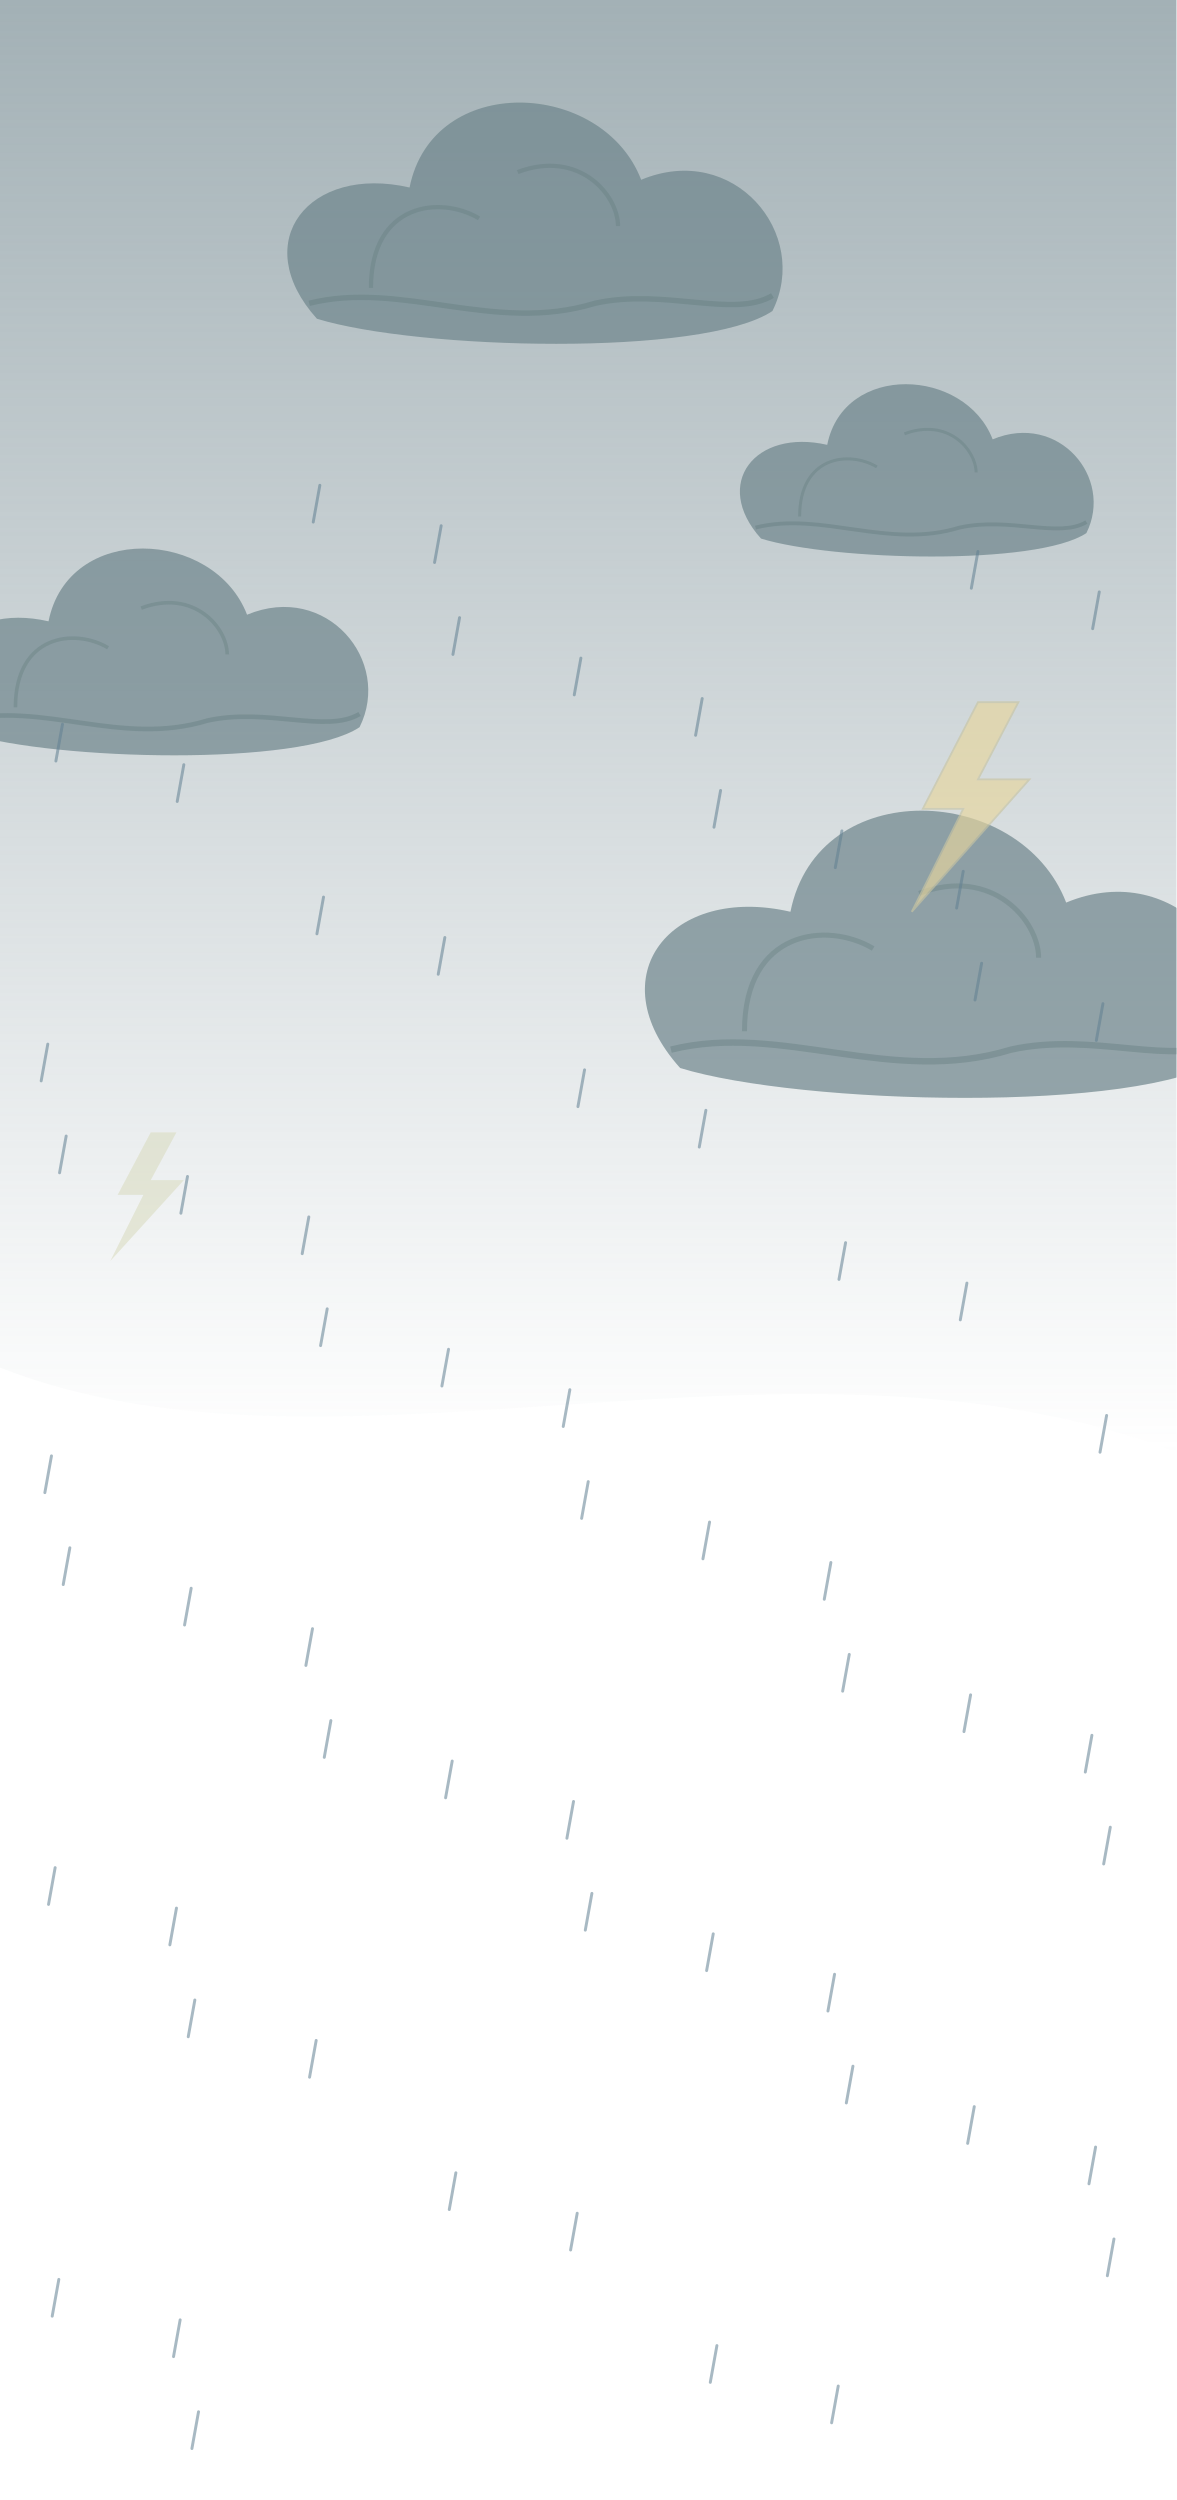
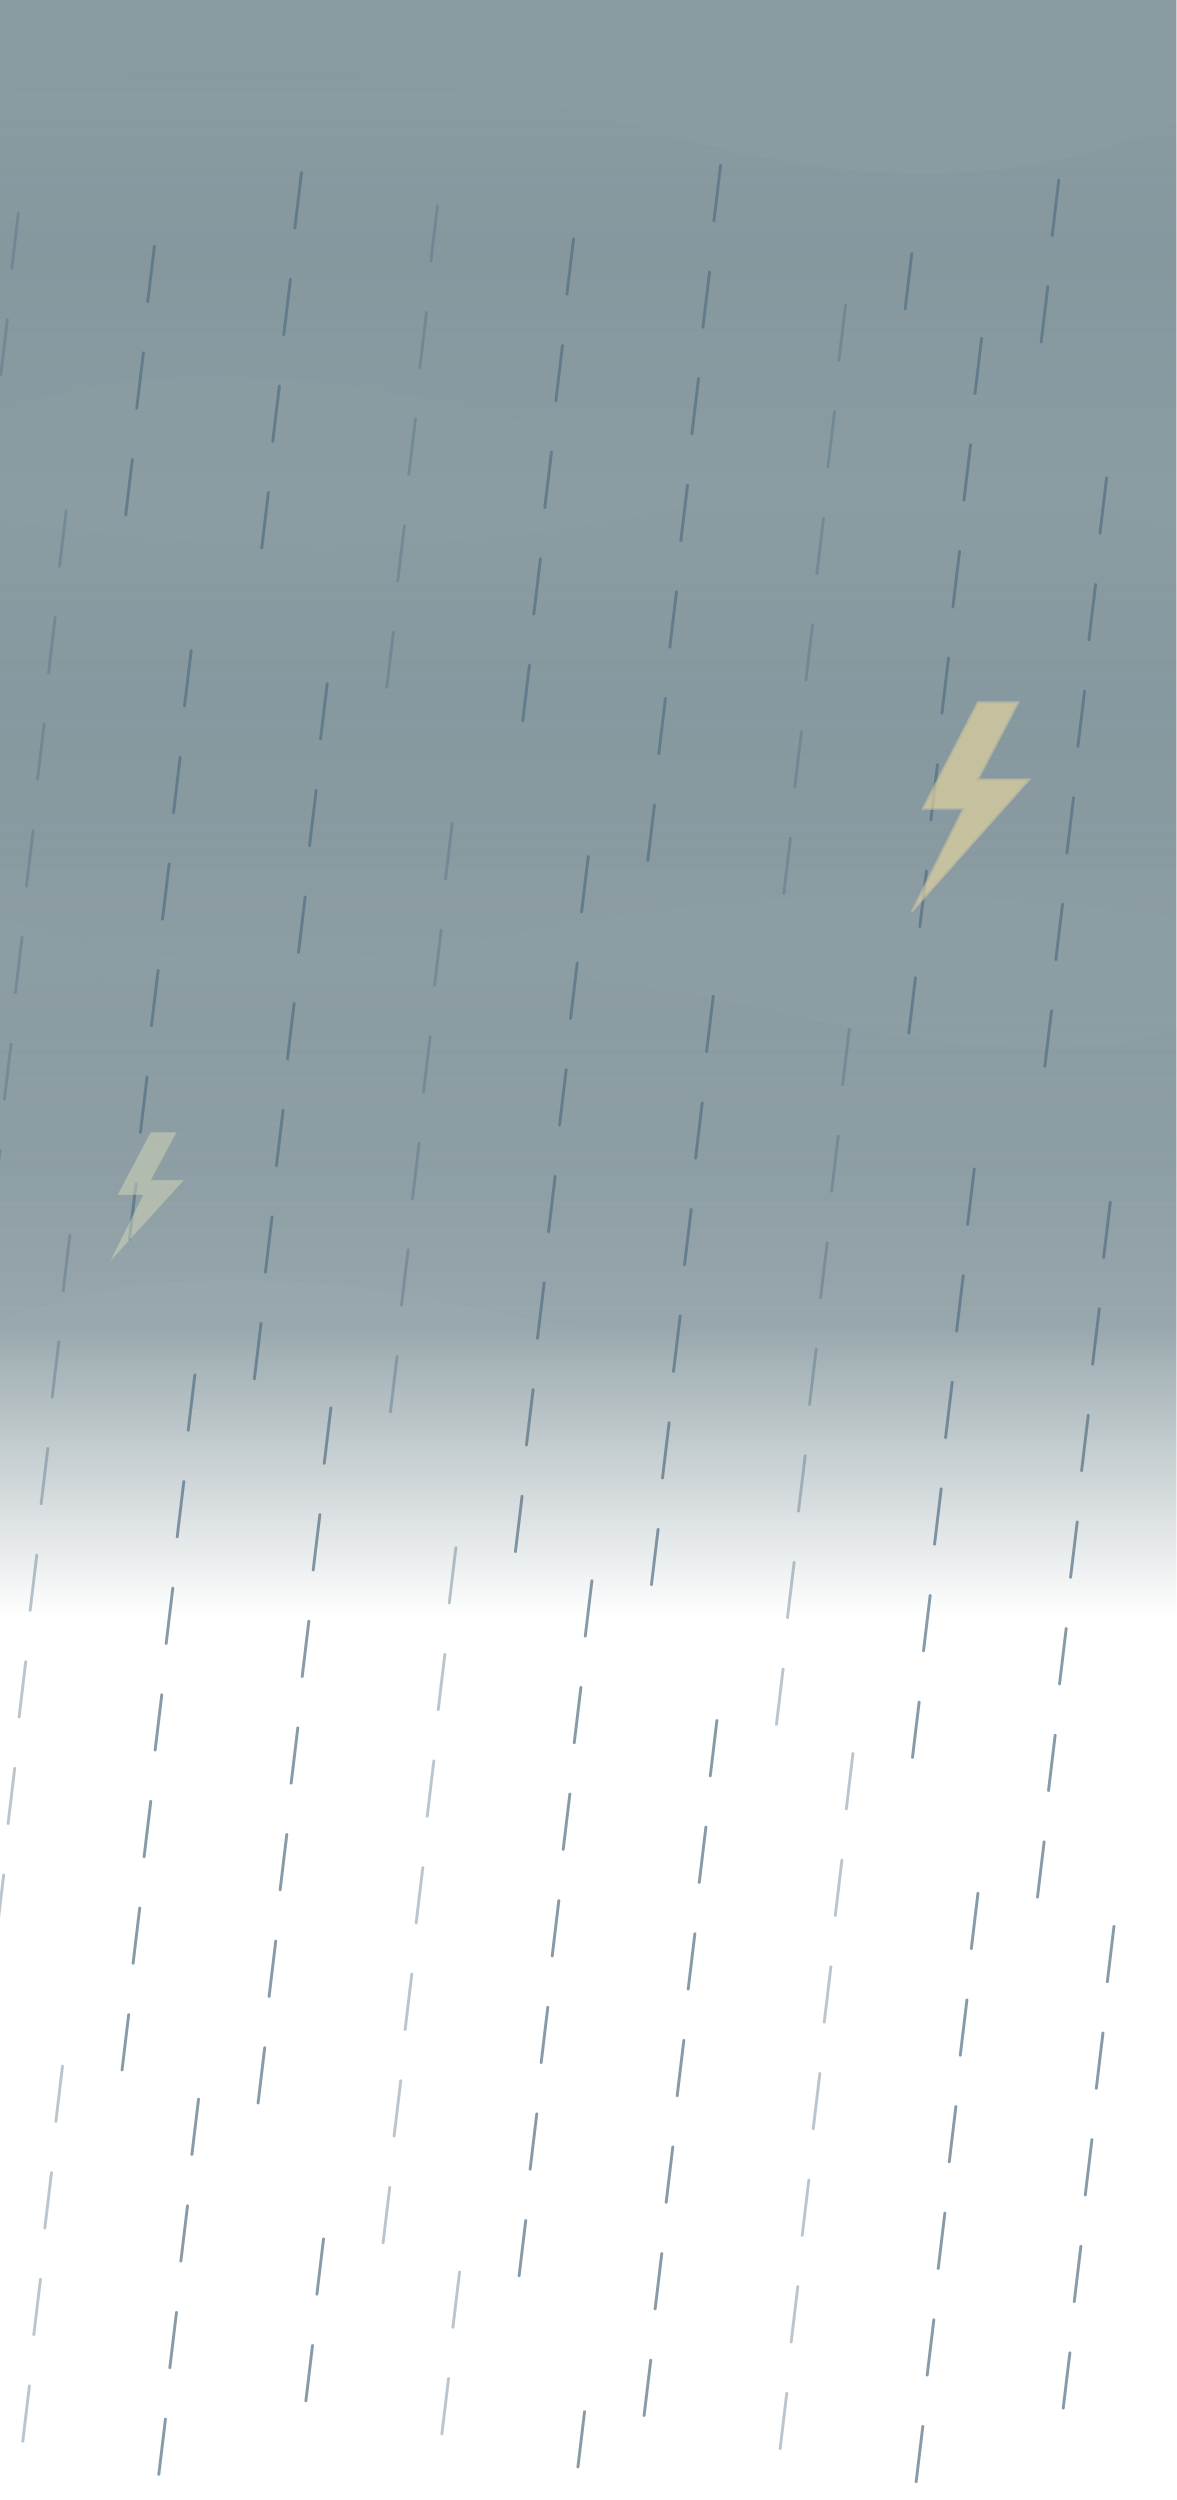
<svg xmlns="http://www.w3.org/2000/svg" viewBox="0 0 320 680" preserveAspectRatio="xMidYMid slice" data-weather-code="97" data-period="day">
  <defs>
    <linearGradient id="cover" x2="0" y2="1">
      <stop stop-color="#7b8f96" stop-opacity=".7" />
      <stop offset="1" stop-color="#7b8f96" stop-opacity="0" />
    </linearGradient>
  </defs>
-   <path data-layer="cloud-cover" d="M0 0H320V395C215 355 92 408 0 372Z" fill="url(#cover)" />
-   <g data-layer="clouds">
-     <g transform="translate(204 106) scale(1.5)">
-       <path d="M2 27C-7 17 1 7 14 10C17-5 39-4 44 9C56 4 66 16 61 26C52 32 15 31 2 27Z" fill="#6e858b" opacity=".7" />
-       <path d="M1 25C13 22 25 29 38 25C47 23 56 27 61 24" fill="none" stroke="#617b7c" stroke-width=".7" opacity=".4" />
-       <path d="M9 23C9 12 18 11 23 14M28 8C36 5 41 11 41 15" fill="none" stroke="#617b7c" stroke-width=".55" opacity=".35" />
-     </g>
-     <g transform="translate(-12 151) scale(1.8)">
-       <path d="M2 27C-7 17 1 7 14 10C17-5 39-4 44 9C56 4 66 16 61 26C52 32 15 31 2 27Z" fill="#6e858b" opacity=".7" />
-       <path d="M1 25C13 22 25 29 38 25C47 23 56 27 61 24" fill="none" stroke="#617b7c" stroke-width=".7" opacity=".4" />
-       <path d="M9 23C9 12 18 11 23 14M28 8C36 5 41 11 41 15" fill="none" stroke="#617b7c" stroke-width=".55" opacity=".35" />
-     </g>
-     <g transform="translate(82 30) scale(2.1)">
-       <path d="M2 27C-7 17 1 7 14 10C17-5 39-4 44 9C56 4 66 16 61 26C52 32 15 31 2 27Z" fill="#6e858b" opacity=".7" />
-       <path d="M1 25C13 22 25 29 38 25C47 23 56 27 61 24" fill="none" stroke="#617b7c" stroke-width=".7" opacity=".4" />
-       <path d="M9 23C9 12 18 11 23 14M28 8C36 5 41 11 41 15" fill="none" stroke="#617b7c" stroke-width=".55" opacity=".35" />
-     </g>
-     <g transform="translate(180 223) scale(2.5)">
-       <path d="M2 27C-7 17 1 7 14 10C17-5 39-4 44 9C56 4 66 16 61 26C52 32 15 31 2 27Z" fill="#6e858b" opacity=".7" />
-       <path d="M1 25C13 22 25 29 38 25C47 23 56 27 61 24" fill="none" stroke="#617b7c" stroke-width=".7" opacity=".4" />
-       <path d="M9 23C9 12 18 11 23 14M28 8C36 5 41 11 41 15" fill="none" stroke="#617b7c" stroke-width=".55" opacity=".35" />
-     </g>
+   <defs>
+     <linearGradient id="blanket" gradientUnits="userSpaceOnUse" x1="0" y1="0" x2="0" y2="440">
+       <stop stop-color="#87999f" stop-opacity=".98" />
+       <stop offset=".62" stop-color="#87999f" stop-opacity=".96" />
+       <stop offset=".82" stop-color="#87999f" stop-opacity=".85" />
+       <stop offset="1" stop-color="#87999f" stop-opacity="0" />
+     </linearGradient>
+     <linearGradient id="stratus" x1="0" y1="0" x2="0" y2="1">
+       <stop stop-color="#657b87" stop-opacity="0" />
+       <stop offset=".5" stop-color="#657b87" stop-opacity=".12" />
+       <stop offset="1" stop-color="#657b87" stop-opacity="0" />
+     </linearGradient>
+   </defs>
+   <g data-layer="cloud-cover">
+     <path d="M0 0H320V440H0Z" fill="url(#blanket)" />
  </g>
-   <g data-layer="rain" data-intensity="3">
-     <path d="m19 421 -1.8 10" stroke="#607f91" stroke-width="0.8" stroke-linecap="round" opacity=".55" />
-     <path d="m90 468 -1.8 10" stroke="#607f91" stroke-width="0.8" stroke-linecap="round" opacity=".55" />
-     <path d="m161 515 -1.8 10" stroke="#607f91" stroke-width="0.8" stroke-linecap="round" opacity=".55" />
-     <path d="m232 562 -1.8 10" stroke="#607f91" stroke-width="0.8" stroke-linecap="round" opacity=".55" />
-     <path d="m303 609 -1.8 10" stroke="#607f91" stroke-width="0.8" stroke-linecap="round" opacity=".55" />
-     <path d="m54 656 -1.8 10" stroke="#607f91" stroke-width="0.8" stroke-linecap="round" opacity=".55" />
-     <path d="m125 168 -1.8 10" stroke="#607f91" stroke-width="0.8" stroke-linecap="round" opacity=".55" />
-     <path d="m196 215 -1.8 10" stroke="#607f91" stroke-width="0.8" stroke-linecap="round" opacity=".55" />
-     <path d="m267 262 -1.8 10" stroke="#607f91" stroke-width="0.8" stroke-linecap="round" opacity=".55" />
-     <path d="m18 309 -1.8 10" stroke="#607f91" stroke-width="0.8" stroke-linecap="round" opacity=".55" />
-     <path d="m89 356 -1.8 10" stroke="#607f91" stroke-width="0.8" stroke-linecap="round" opacity=".55" />
-     <path d="m160 403 -1.8 10" stroke="#607f91" stroke-width="0.8" stroke-linecap="round" opacity=".55" />
-     <path d="m231 450 -1.8 10" stroke="#607f91" stroke-width="0.8" stroke-linecap="round" opacity=".55" />
-     <path d="m302 497 -1.8 10" stroke="#607f91" stroke-width="0.8" stroke-linecap="round" opacity=".55" />
-     <path d="m53 544 -1.8 10" stroke="#607f91" stroke-width="0.8" stroke-linecap="round" opacity=".55" />
-     <path d="m124 591 -1.8 10" stroke="#607f91" stroke-width="0.8" stroke-linecap="round" opacity=".55" />
-     <path d="m195 638 -1.8 10" stroke="#607f91" stroke-width="0.8" stroke-linecap="round" opacity=".55" />
-     <path d="m266 150 -1.8 10" stroke="#607f91" stroke-width="0.8" stroke-linecap="round" opacity=".55" />
-     <path d="m17 197 -1.8 10" stroke="#607f91" stroke-width="0.8" stroke-linecap="round" opacity=".55" />
-     <path d="m88 244 -1.8 10" stroke="#607f91" stroke-width="0.8" stroke-linecap="round" opacity=".55" />
-     <path d="m159 291 -1.8 10" stroke="#607f91" stroke-width="0.8" stroke-linecap="round" opacity=".55" />
-     <path d="m230 338 -1.8 10" stroke="#607f91" stroke-width="0.8" stroke-linecap="round" opacity=".55" />
-     <path d="m301 385 -1.8 10" stroke="#607f91" stroke-width="0.8" stroke-linecap="round" opacity=".55" />
-     <path d="m52 432 -1.8 10" stroke="#607f91" stroke-width="0.8" stroke-linecap="round" opacity=".55" />
-     <path d="m123 479 -1.8 10" stroke="#607f91" stroke-width="0.8" stroke-linecap="round" opacity=".55" />
-     <path d="m194 526 -1.8 10" stroke="#607f91" stroke-width="0.8" stroke-linecap="round" opacity=".55" />
-     <path d="m265 573 -1.8 10" stroke="#607f91" stroke-width="0.8" stroke-linecap="round" opacity=".55" />
-     <path d="m16 620 -1.8 10" stroke="#607f91" stroke-width="0.8" stroke-linecap="round" opacity=".55" />
-     <path d="m87 132 -1.8 10" stroke="#607f91" stroke-width="0.8" stroke-linecap="round" opacity=".55" />
-     <path d="m158 179 -1.8 10" stroke="#607f91" stroke-width="0.8" stroke-linecap="round" opacity=".55" />
-     <path d="m229 226 -1.8 10" stroke="#607f91" stroke-width="0.8" stroke-linecap="round" opacity=".55" />
-     <path d="m300 273 -1.8 10" stroke="#607f91" stroke-width="0.8" stroke-linecap="round" opacity=".55" />
-     <path d="m51 320 -1.8 10" stroke="#607f91" stroke-width="0.8" stroke-linecap="round" opacity=".55" />
-     <path d="m122 367 -1.8 10" stroke="#607f91" stroke-width="0.8" stroke-linecap="round" opacity=".55" />
-     <path d="m193 414 -1.8 10" stroke="#607f91" stroke-width="0.8" stroke-linecap="round" opacity=".55" />
-     <path d="m264 461 -1.8 10" stroke="#607f91" stroke-width="0.8" stroke-linecap="round" opacity=".55" />
-     <path d="m15 508 -1.8 10" stroke="#607f91" stroke-width="0.8" stroke-linecap="round" opacity=".55" />
-     <path d="m86 555 -1.8 10" stroke="#607f91" stroke-width="0.8" stroke-linecap="round" opacity=".55" />
-     <path d="m157 602 -1.8 10" stroke="#607f91" stroke-width="0.8" stroke-linecap="round" opacity=".55" />
-     <path d="m228 649 -1.8 10" stroke="#607f91" stroke-width="0.8" stroke-linecap="round" opacity=".55" />
-     <path d="m299 161 -1.8 10" stroke="#607f91" stroke-width="0.8" stroke-linecap="round" opacity=".55" />
-     <path d="m50 208 -1.8 10" stroke="#607f91" stroke-width="0.8" stroke-linecap="round" opacity=".55" />
-     <path d="m121 255 -1.8 10" stroke="#607f91" stroke-width="0.8" stroke-linecap="round" opacity=".55" />
-     <path d="m192 302 -1.8 10" stroke="#607f91" stroke-width="0.8" stroke-linecap="round" opacity=".55" />
-     <path d="m263 349 -1.8 10" stroke="#607f91" stroke-width="0.8" stroke-linecap="round" opacity=".55" />
-     <path d="m14 396 -1.8 10" stroke="#607f91" stroke-width="0.8" stroke-linecap="round" opacity=".55" />
-     <path d="m85 443 -1.8 10" stroke="#607f91" stroke-width="0.8" stroke-linecap="round" opacity=".55" />
-     <path d="m156 490 -1.8 10" stroke="#607f91" stroke-width="0.8" stroke-linecap="round" opacity=".55" />
-     <path d="m227 537 -1.8 10" stroke="#607f91" stroke-width="0.8" stroke-linecap="round" opacity=".55" />
-     <path d="m298 584 -1.8 10" stroke="#607f91" stroke-width="0.8" stroke-linecap="round" opacity=".55" />
-     <path d="m49 631 -1.8 10" stroke="#607f91" stroke-width="0.8" stroke-linecap="round" opacity=".55" />
-     <path d="m120 143 -1.8 10" stroke="#607f91" stroke-width="0.8" stroke-linecap="round" opacity=".55" />
-     <path d="m191 190 -1.8 10" stroke="#607f91" stroke-width="0.8" stroke-linecap="round" opacity=".55" />
-     <path d="m262 237 -1.8 10" stroke="#607f91" stroke-width="0.8" stroke-linecap="round" opacity=".55" />
-     <path d="m13 284 -1.8 10" stroke="#607f91" stroke-width="0.8" stroke-linecap="round" opacity=".55" />
-     <path d="m84 331 -1.8 10" stroke="#607f91" stroke-width="0.8" stroke-linecap="round" opacity=".55" />
-     <path d="m155 378 -1.8 10" stroke="#607f91" stroke-width="0.8" stroke-linecap="round" opacity=".55" />
-     <path d="m226 425 -1.8 10" stroke="#607f91" stroke-width="0.8" stroke-linecap="round" opacity=".55" />
-     <path d="m297 472 -1.8 10" stroke="#607f91" stroke-width="0.8" stroke-linecap="round" opacity=".55" />
-     <path d="m48 519 -1.8 10" stroke="#607f91" stroke-width="0.8" stroke-linecap="round" opacity=".55" />
+   <g data-layer="clouds" data-coverage="rain">
+     <path d="M-20 28Q85 8 180 36T340 22V118Q230 136 130 112T-20 124Z" fill="url(#stratus)" />
+     <path d="M-20 138Q90 158 180 139T340 152V253Q240 234 140 254T-20 240Z" fill="url(#stratus)" />
+     <path d="M-20 273Q100 250 210 275T340 263V359Q235 380 135 357T-20 370Z" fill="url(#stratus)" />
+   </g>
+   <g data-layer="rain" data-intensity="3" fill="none" stroke="#526f83" stroke-width="0.8" stroke-linecap="round">
+     <path d="m19 336 -1.8 15" opacity="0.4" />
+     <path d="m90 383 -1.8 15" opacity="0.7" />
+     <path d="m161 430 -1.8 15" opacity="0.7" />
+     <path d="m232 477 -1.8 15" opacity="0.4" />
+     <path d="m303 524 -1.8 15" opacity="0.7" />
+     <path d="m54 571 -1.8 15" opacity="0.7" />
+     <path d="m125 618 -1.8 15" opacity="0.4" />
+     <path d="m196 45 -1.8 15" opacity="0.7" />
+     <path d="m267 92 -1.8 15" opacity="0.7" />
+     <path d="m18 139 -1.8 15" opacity="0.4" />
+     <path d="m89 186 -1.8 15" opacity="0.7" />
+     <path d="m160 233 -1.8 15" opacity="0.7" />
+     <path d="m231 280 -1.8 15" opacity="0.4" />
+     <path d="m302 327 -1.8 15" opacity="0.7" />
+     <path d="m53 374 -1.8 15" opacity="0.7" />
+     <path d="m124 421 -1.8 15" opacity="0.4" />
+     <path d="m195 468 -1.8 15" opacity="0.7" />
+     <path d="m266 515 -1.8 15" opacity="0.7" />
+     <path d="m17 562 -1.8 15" opacity="0.4" />
+     <path d="m88 609 -1.8 15" opacity="0.7" />
+     <path d="m159 656 -1.8 15" opacity="0.7" />
+     <path d="m230 83 -1.8 15" opacity="0.4" />
+     <path d="m301 130 -1.8 15" opacity="0.7" />
+     <path d="m52 177 -1.8 15" opacity="0.7" />
+     <path d="m123 224 -1.8 15" opacity="0.4" />
+     <path d="m194 271 -1.8 15" opacity="0.7" />
+     <path d="m265 318 -1.8 15" opacity="0.7" />
+     <path d="m16 365 -1.8 15" opacity="0.4" />
+     <path d="m87 412 -1.8 15" opacity="0.7" />
+     <path d="m158 459 -1.8 15" opacity="0.7" />
+     <path d="m229 506 -1.8 15" opacity="0.4" />
+     <path d="m300 553 -1.8 15" opacity="0.7" />
+     <path d="m51 600 -1.8 15" opacity="0.7" />
+     <path d="m122 647 -1.8 15" opacity="0.4" />
+     <path d="m193 74 -1.8 15" opacity="0.7" />
+     <path d="m264 121 -1.8 15" opacity="0.7" />
+     <path d="m15 168 -1.8 15" opacity="0.4" />
+     <path d="m86 215 -1.8 15" opacity="0.7" />
+     <path d="m157 262 -1.8 15" opacity="0.7" />
+     <path d="m228 309 -1.8 15" opacity="0.4" />
+     <path d="m299 356 -1.8 15" opacity="0.7" />
+     <path d="m50 403 -1.8 15" opacity="0.7" />
+     <path d="m121 450 -1.8 15" opacity="0.4" />
+     <path d="m192 497 -1.8 15" opacity="0.7" />
+     <path d="m263 544 -1.8 15" opacity="0.7" />
+     <path d="m14 591 -1.8 15" opacity="0.4" />
+     <path d="m85 638 -1.8 15" opacity="0.7" />
+     <path d="m156 65 -1.8 15" opacity="0.7" />
+     <path d="m227 112 -1.8 15" opacity="0.4" />
+     <path d="m298 159 -1.8 15" opacity="0.7" />
+     <path d="m49 206 -1.8 15" opacity="0.7" />
+     <path d="m120 253 -1.8 15" opacity="0.4" />
+     <path d="m191 300 -1.8 15" opacity="0.7" />
+     <path d="m262 347 -1.8 15" opacity="0.7" />
+     <path d="m13 394 -1.8 15" opacity="0.4" />
+     <path d="m84 441 -1.8 15" opacity="0.7" />
+     <path d="m155 488 -1.8 15" opacity="0.7" />
+     <path d="m226 535 -1.8 15" opacity="0.4" />
+     <path d="m297 582 -1.8 15" opacity="0.7" />
+     <path d="m48 629 -1.8 15" opacity="0.7" />
+     <path d="m119 56 -1.8 15" opacity="0.4" />
+     <path d="m190 103 -1.8 15" opacity="0.7" />
+     <path d="m261 150 -1.8 15" opacity="0.7" />
+     <path d="m12 197 -1.8 15" opacity="0.4" />
+     <path d="m83 244 -1.8 15" opacity="0.7" />
+     <path d="m154 291 -1.8 15" opacity="0.7" />
+     <path d="m225 338 -1.8 15" opacity="0.4" />
+     <path d="m296 385 -1.8 15" opacity="0.7" />
+     <path d="m47 432 -1.8 15" opacity="0.7" />
+     <path d="m118 479 -1.8 15" opacity="0.4" />
+     <path d="m189 526 -1.8 15" opacity="0.7" />
+     <path d="m260 573 -1.8 15" opacity="0.7" />
+     <path d="m11 620 -1.8 15" opacity="0.4" />
+     <path d="m82 47 -1.8 15" opacity="0.7" />
+     <path d="m153 94 -1.8 15" opacity="0.7" />
+     <path d="m224 141 -1.8 15" opacity="0.4" />
+     <path d="m295 188 -1.8 15" opacity="0.7" />
+     <path d="m46 235 -1.8 15" opacity="0.7" />
+     <path d="m117 282 -1.8 15" opacity="0.4" />
+     <path d="m188 329 -1.8 15" opacity="0.7" />
+     <path d="m259 376 -1.8 15" opacity="0.7" />
+     <path d="m10 423 -1.8 15" opacity="0.4" />
+     <path d="m81 470 -1.8 15" opacity="0.7" />
+     <path d="m152 517 -1.8 15" opacity="0.7" />
+     <path d="m223 564 -1.8 15" opacity="0.4" />
+     <path d="m294 611 -1.8 15" opacity="0.7" />
+     <path d="m45 658 -1.8 15" opacity="0.7" />
+     <path d="m116 85 -1.8 15" opacity="0.4" />
+     <path d="m187 132 -1.8 15" opacity="0.7" />
+     <path d="m258 179 -1.8 15" opacity="0.7" />
+     <path d="m9 226 -1.8 15" opacity="0.4" />
+     <path d="m80 273 -1.8 15" opacity="0.7" />
+     <path d="m151 320 -1.8 15" opacity="0.7" />
+     <path d="m222 367 -1.8 15" opacity="0.4" />
+     <path d="m293 414 -1.8 15" opacity="0.7" />
+     <path d="m44 461 -1.8 15" opacity="0.7" />
+     <path d="m115 508 -1.8 15" opacity="0.4" />
+     <path d="m186 555 -1.8 15" opacity="0.7" />
+     <path d="m257 602 -1.8 15" opacity="0.7" />
+     <path d="m8 649 -1.8 15" opacity="0.4" />
+     <path d="m79 76 -1.8 15" opacity="0.7" />
+     <path d="m150 123 -1.8 15" opacity="0.7" />
+     <path d="m221 170 -1.8 15" opacity="0.4" />
+     <path d="m292 217 -1.8 15" opacity="0.7" />
+     <path d="m43 264 -1.8 15" opacity="0.7" />
+     <path d="m114 311 -1.8 15" opacity="0.4" />
+     <path d="m185 358 -1.8 15" opacity="0.7" />
+     <path d="m256 405 -1.8 15" opacity="0.7" />
+     <path d="m7 452 -1.8 15" opacity="0.4" />
+     <path d="m78 499 -1.8 15" opacity="0.7" />
+     <path d="m149 546 -1.8 15" opacity="0.7" />
+     <path d="m220 593 -1.8 15" opacity="0.4" />
+     <path d="m291 640 -1.8 15" opacity="0.7" />
+     <path d="m42 67 -1.8 15" opacity="0.7" />
+     <path d="m113 114 -1.8 15" opacity="0.4" />
+     <path d="m184 161 -1.8 15" opacity="0.7" />
+     <path d="m255 208 -1.8 15" opacity="0.7" />
+     <path d="m6 255 -1.8 15" opacity="0.4" />
+     <path d="m77 302 -1.8 15" opacity="0.7" />
+     <path d="m148 349 -1.8 15" opacity="0.7" />
+     <path d="m219 396 -1.8 15" opacity="0.4" />
+     <path d="m290 443 -1.8 15" opacity="0.7" />
+     <path d="m41 490 -1.8 15" opacity="0.7" />
+     <path d="m112 537 -1.8 15" opacity="0.4" />
+     <path d="m183 584 -1.8 15" opacity="0.7" />
+     <path d="m254 631 -1.8 15" opacity="0.7" />
+     <path d="m5 58 -1.8 15" opacity="0.4" />
+     <path d="m76 105 -1.8 15" opacity="0.7" />
+     <path d="m147 152 -1.8 15" opacity="0.7" />
+     <path d="m218 199 -1.8 15" opacity="0.4" />
+     <path d="m289 246 -1.8 15" opacity="0.7" />
+     <path d="m40 293 -1.8 15" opacity="0.7" />
+     <path d="m111 340 -1.8 15" opacity="0.4" />
+     <path d="m182 387 -1.8 15" opacity="0.7" />
+     <path d="m253 434 -1.8 15" opacity="0.7" />
+     <path d="m4 481 -1.8 15" opacity="0.4" />
+     <path d="m75 528 -1.8 15" opacity="0.7" />
+     <path d="m146 575 -1.8 15" opacity="0.7" />
+     <path d="m217 622 -1.8 15" opacity="0.4" />
+     <path d="m288 49 -1.8 15" opacity="0.7" />
+     <path d="m39 96 -1.8 15" opacity="0.7" />
+     <path d="m110 143 -1.8 15" opacity="0.4" />
+     <path d="m181 190 -1.8 15" opacity="0.7" />
+     <path d="m252 237 -1.8 15" opacity="0.7" />
+     <path d="m3 284 -1.8 15" opacity="0.4" />
+     <path d="m74 331 -1.8 15" opacity="0.7" />
+     <path d="m145 378 -1.8 15" opacity="0.7" />
+     <path d="m216 425 -1.8 15" opacity="0.4" />
+     <path d="m287 472 -1.8 15" opacity="0.7" />
+     <path d="m38 519 -1.8 15" opacity="0.7" />
+     <path d="m109 566 -1.8 15" opacity="0.4" />
+     <path d="m180 613 -1.8 15" opacity="0.7" />
+     <path d="m251 660 -1.8 15" opacity="0.7" />
+     <path d="m2 87 -1.8 15" opacity="0.4" />
+     <path d="m73 134 -1.8 15" opacity="0.7" />
+     <path d="m144 181 -1.8 15" opacity="0.7" />
+     <path d="m215 228 -1.8 15" opacity="0.4" />
+     <path d="m286 275 -1.8 15" opacity="0.7" />
+     <path d="m37 322 -1.8 15" opacity="0.7" />
+     <path d="m108 369 -1.8 15" opacity="0.4" />
+     <path d="m179 416 -1.8 15" opacity="0.7" />
+     <path d="m250 463 -1.8 15" opacity="0.7" />
+     <path d="m1 510 -1.8 15" opacity="0.4" />
+     <path d="m72 557 -1.8 15" opacity="0.7" />
+     <path d="m143 604 -1.8 15" opacity="0.7" />
+     <path d="m214 651 -1.8 15" opacity="0.4" />
+     <path d="m285 78 -1.8 15" opacity="0.7" />
+     <path d="m36 125 -1.8 15" opacity="0.7" />
+     <path d="m107 172 -1.8 15" opacity="0.4" />
+     <path d="m178 219 -1.8 15" opacity="0.7" />
+     <path d="m249 266 -1.8 15" opacity="0.7" />
+     <path d="m0 313 -1.8 15" opacity="0.4" />
+     <path d="m71 360 -1.8 15" opacity="0.7" />
+     <path d="m142 407 -1.8 15" opacity="0.7" />
+     <path d="m213 454 -1.8 15" opacity="0.4" />
+     <path d="m284 501 -1.8 15" opacity="0.7" />
+     <path d="m35 548 -1.8 15" opacity="0.7" />
+     <path d="m106 595 -1.8 15" opacity="0.4" />
+     <path d="m177 642 -1.8 15" opacity="0.7" />
+     <path d="m248 69 -1.8 15" opacity="0.7" />
  </g>
  <path data-layer="lightning" d="m266 191-15 29h11l-14 28 32-36h-14l11-21Z" fill="#e7d59d" stroke="#c8c4a1" stroke-width=".5" opacity=".65" />
  <path d="m41 308-9 17h7l-9 18 20-22h-9l7-13Z" fill="#d6d8b8" opacity=".5" />
</svg>
